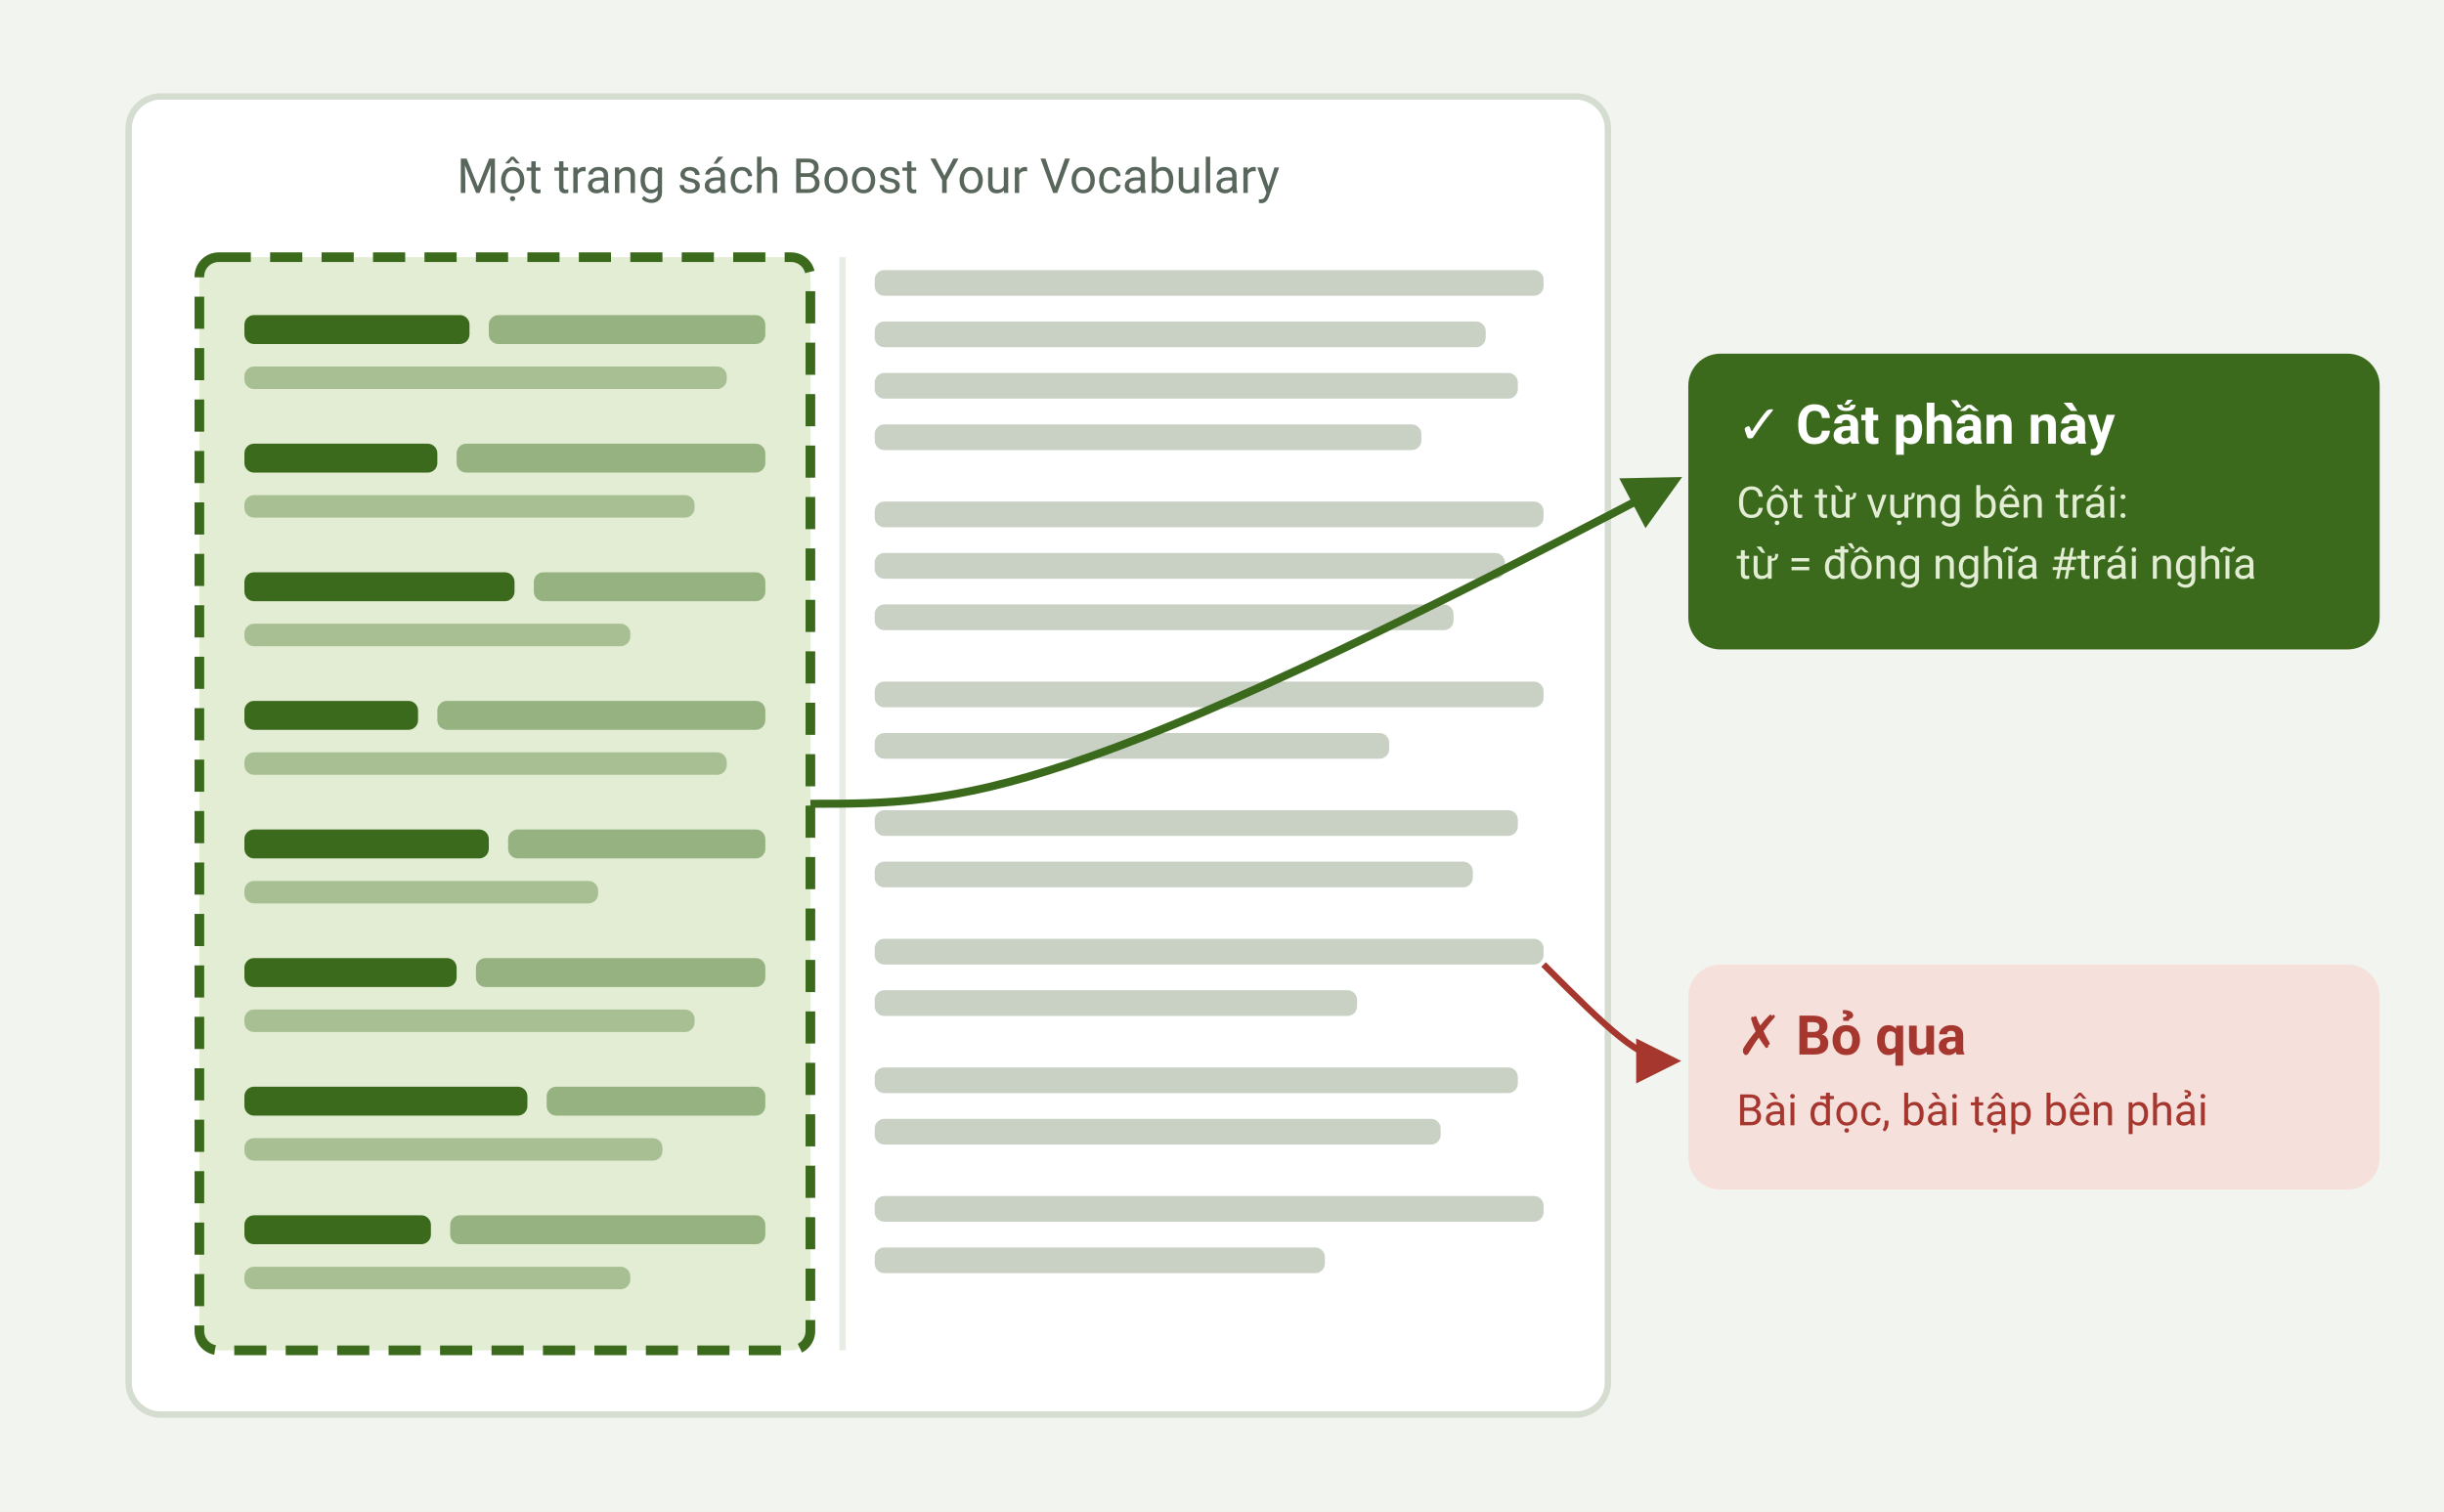
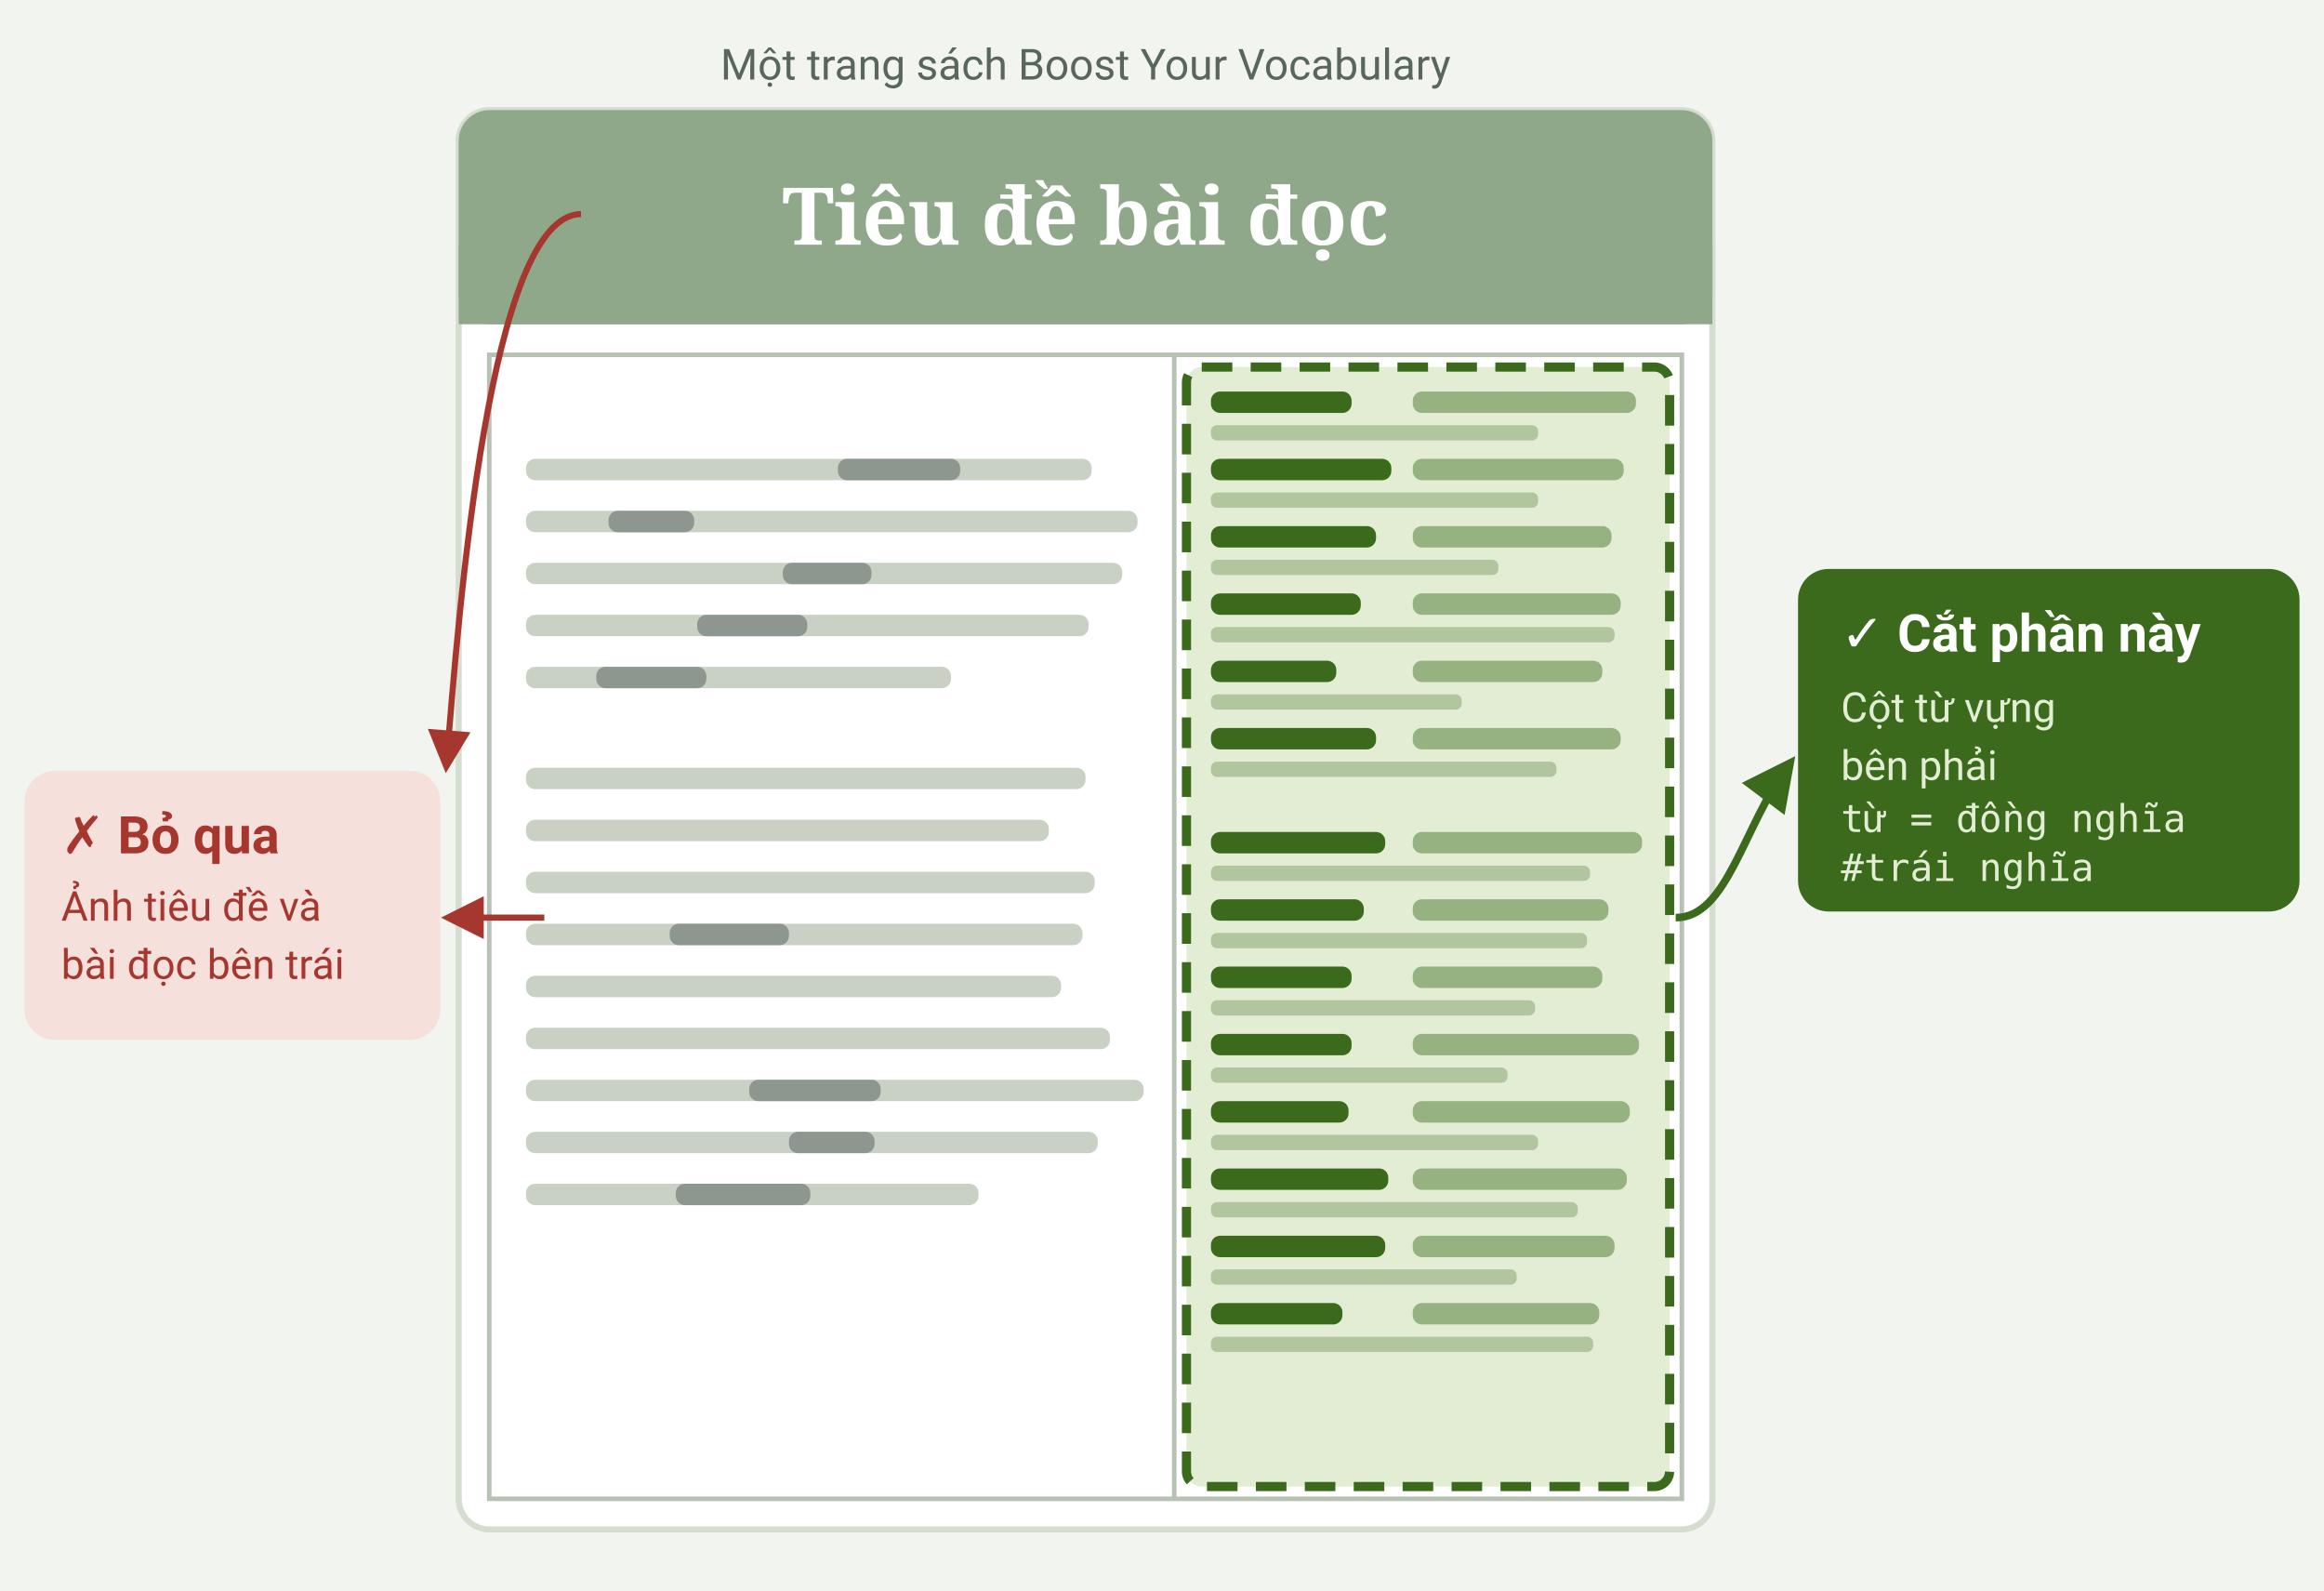
- <svg xmlns="http://www.w3.org/2000/svg" viewBox="0 0 760 470" width="760" height="470" font-family="Segoe UI, Roboto, Arial, sans-serif">
-   <rect width="760" height="470" fill="#F2F5EF" />
-   <rect x="40" y="30" width="460" height="410" rx="10" fill="#FFFFFF" stroke="#D5DDD0" stroke-width="2" />
-   <text x="270" y="60" text-anchor="middle" font-size="15" fill="#58665C">Một trang sách Boost Your Vocabulary</text>
-   <rect x="62" y="80" width="190" height="340" rx="6" fill="#E2EDD4" stroke="#3B6A1D" stroke-width="3" stroke-dasharray="10 6" />
-   <g fill="#3B6A1D">
-     <rect x="76" y="98" width="70" height="9" rx="3" />
-     <rect x="152" y="98" width="86" height="9" rx="3" opacity=".45" />
-     <rect x="76" y="114" width="150" height="7" rx="3" opacity=".35" />
-     <rect x="76" y="138" width="60" height="9" rx="3" />
-     <rect x="142" y="138" width="96" height="9" rx="3" opacity=".45" />
-     <rect x="76" y="154" width="140" height="7" rx="3" opacity=".35" />
-     <rect x="76" y="178" width="84" height="9" rx="3" />
-     <rect x="166" y="178" width="72" height="9" rx="3" opacity=".45" />
-     <rect x="76" y="194" width="120" height="7" rx="3" opacity=".35" />
-     <rect x="76" y="218" width="54" height="9" rx="3" />
-     <rect x="136" y="218" width="102" height="9" rx="3" opacity=".45" />
-     <rect x="76" y="234" width="150" height="7" rx="3" opacity=".35" />
-     <rect x="76" y="258" width="76" height="9" rx="3" />
-     <rect x="158" y="258" width="80" height="9" rx="3" opacity=".45" />
-     <rect x="76" y="274" width="110" height="7" rx="3" opacity=".35" />
-     <rect x="76" y="298" width="66" height="9" rx="3" />
-     <rect x="148" y="298" width="90" height="9" rx="3" opacity=".45" />
-     <rect x="76" y="314" width="140" height="7" rx="3" opacity=".35" />
-     <rect x="76" y="338" width="88" height="9" rx="3" />
-     <rect x="170" y="338" width="68" height="9" rx="3" opacity=".45" />
-     <rect x="76" y="354" width="130" height="7" rx="3" opacity=".35" />
-     <rect x="76" y="378" width="58" height="9" rx="3" />
-     <rect x="140" y="378" width="98" height="9" rx="3" opacity=".45" />
-     <rect x="76" y="394" width="120" height="7" rx="3" opacity=".35" />
-   </g>
-   <g fill="#C9D1C5">
-     <rect x="272" y="84" width="208" height="8" rx="3" />
-     <rect x="272" y="100" width="190" height="8" rx="3" />
-     <rect x="272" y="116" width="200" height="8" rx="3" />
-     <rect x="272" y="132" width="170" height="8" rx="3" />
-     <rect x="272" y="156" width="208" height="8" rx="3" />
-     <rect x="272" y="172" width="196" height="8" rx="3" />
-     <rect x="272" y="188" width="180" height="8" rx="3" />
-     <rect x="272" y="212" width="208" height="8" rx="3" />
-     <rect x="272" y="228" width="160" height="8" rx="3" />
-     <rect x="272" y="252" width="200" height="8" rx="3" />
-     <rect x="272" y="268" width="186" height="8" rx="3" />
-     <rect x="272" y="292" width="208" height="8" rx="3" />
-     <rect x="272" y="308" width="150" height="8" rx="3" />
-     <rect x="272" y="332" width="200" height="8" rx="3" />
-     <rect x="272" y="348" width="176" height="8" rx="3" />
-     <rect x="272" y="372" width="208" height="8" rx="3" />
-     <rect x="272" y="388" width="140" height="8" rx="3" />
-   </g>
-   <line x1="262" y1="80" x2="262" y2="420" stroke="#E8EDE4" stroke-width="2" />
-   <path d="M252 250 C 300 250, 330 250, 520 150" fill="none" stroke="#3B6A1D" stroke-width="2.5" marker-end="url(#a)" />
-   <path d="M480 300 C 500 320, 510 330, 520 330" fill="none" stroke="#A6372F" stroke-width="2" marker-end="url(#b)" />
+ <svg xmlns="http://www.w3.org/2000/svg" viewBox="0 0 760 520" width="760" height="520" font-family="Segoe UI, Roboto, Arial, sans-serif">
+   <rect width="760" height="520" fill="#F2F5EF" />
  <defs>
    <marker id="a" viewBox="0 0 10 10" refX="8" refY="5" markerWidth="7" markerHeight="7" orient="auto">
      <path d="M0 0 L10 5 L0 10 z" fill="#3B6A1D" />
    </marker>
    <marker id="b" viewBox="0 0 10 10" refX="8" refY="5" markerWidth="7" markerHeight="7" orient="auto">
      <path d="M0 0 L10 5 L0 10 z" fill="#A6372F" />
    </marker>
  </defs>
-   <rect x="525" y="110" width="215" height="92" rx="10" fill="#3B6A1D" />
-   <text x="540" y="138" font-size="17" font-weight="700" fill="#FFFFFF">✓ Cắt phần này</text>
-   <text x="540" y="161" font-size="13.5" fill="#E2EDD4">Cột từ vựng bên trái:</text>
-   <text x="540" y="180" font-size="13.5" fill="#E2EDD4">từ = đồng nghĩa #trái nghĩa</text>
-   <rect x="525" y="300" width="215" height="70" rx="10" fill="#F6E0DC" />
-   <text x="540" y="328" font-size="17" font-weight="700" fill="#A6372F">✗ Bỏ qua</text>
-   <text x="540" y="350" font-size="13.5" fill="#A6372F">Bài đọc, bài tập bên phải</text>
+   <text x="355" y="26" text-anchor="middle" font-size="14" fill="#58665C">Một trang sách Boost Your Vocabulary</text>
+   <rect x="150" y="36" width="410" height="464" rx="10" fill="#FFFFFF" stroke="#D5DDD0" stroke-width="2" />
+   <rect x="150" y="36" width="410" height="70" rx="10" fill="#8FA88A" />
+   <rect x="150" y="80" width="410" height="26" fill="#8FA88A" />
+   <text x="355" y="80" text-anchor="middle" font-size="26" font-weight="700" fill="#FFFFFF" font-family="Georgia, serif">Tiêu đề bài đọc</text>
+   <rect x="160" y="116" width="390" height="374" fill="none" stroke="#B8C2B4" stroke-width="1.5" />
+   <line x1="384" y1="116" x2="384" y2="490" stroke="#B8C2B4" stroke-width="1.5" />
+   <rect x="172" y="150" width="185" height="7" rx="3" fill="#C9D1C5" />
+   <rect x="274" y="150" width="40" height="7" rx="3" fill="#8D978F" />
+   <rect x="172" y="167" width="200" height="7" rx="3" fill="#C9D1C5" />
+   <rect x="199" y="167" width="28" height="7" rx="3" fill="#8D978F" />
+   <rect x="172" y="184" width="195" height="7" rx="3" fill="#C9D1C5" />
+   <rect x="256" y="184" width="29" height="7" rx="3" fill="#8D978F" />
+   <rect x="172" y="201" width="184" height="7" rx="3" fill="#C9D1C5" />
+   <rect x="228" y="201" width="36" height="7" rx="3" fill="#8D978F" />
+   <rect x="172" y="218" width="139" height="7" rx="3" fill="#C9D1C5" />
+   <rect x="195" y="218" width="36" height="7" rx="3" fill="#8D978F" />
+   <rect x="172" y="251" width="183" height="7" rx="3" fill="#C9D1C5" />
+   <rect x="172" y="268" width="171" height="7" rx="3" fill="#C9D1C5" />
+   <rect x="172" y="285" width="186" height="7" rx="3" fill="#C9D1C5" />
+   <rect x="172" y="302" width="182" height="7" rx="3" fill="#C9D1C5" />
+   <rect x="219" y="302" width="39" height="7" rx="3" fill="#8D978F" />
+   <rect x="172" y="319" width="175" height="7" rx="3" fill="#C9D1C5" />
+   <rect x="172" y="336" width="191" height="7" rx="3" fill="#C9D1C5" />
+   <rect x="172" y="353" width="202" height="7" rx="3" fill="#C9D1C5" />
+   <rect x="245" y="353" width="43" height="7" rx="3" fill="#8D978F" />
+   <rect x="172" y="370" width="187" height="7" rx="3" fill="#C9D1C5" />
+   <rect x="258" y="370" width="28" height="7" rx="3" fill="#8D978F" />
+   <rect x="172" y="387" width="148" height="7" rx="3" fill="#C9D1C5" />
+   <rect x="221" y="387" width="44" height="7" rx="3" fill="#8D978F" />
+   <rect x="388" y="120" width="158" height="366" rx="5" fill="#E2EDD4" stroke="#3B6A1D" stroke-width="3" stroke-dasharray="10 6" />
+   <rect x="396" y="128" width="46" height="7" rx="3" fill="#3B6A1D" />
+   <rect x="462" y="128" width="73" height="7" rx="3" fill="#3B6A1D" opacity=".45" />
+   <rect x="396" y="139" width="107" height="5" rx="2" fill="#3B6A1D" opacity=".3" />
+   <rect x="396" y="150" width="59" height="7" rx="3" fill="#3B6A1D" />
+   <rect x="462" y="150" width="69" height="7" rx="3" fill="#3B6A1D" opacity=".45" />
+   <rect x="396" y="161" width="107" height="5" rx="2" fill="#3B6A1D" opacity=".3" />
+   <rect x="396" y="172" width="54" height="7" rx="3" fill="#3B6A1D" />
+   <rect x="462" y="172" width="65" height="7" rx="3" fill="#3B6A1D" opacity=".45" />
+   <rect x="396" y="183" width="94" height="5" rx="2" fill="#3B6A1D" opacity=".3" />
+   <rect x="396" y="194" width="49" height="7" rx="3" fill="#3B6A1D" />
+   <rect x="462" y="194" width="68" height="7" rx="3" fill="#3B6A1D" opacity=".45" />
+   <rect x="396" y="205" width="132" height="5" rx="2" fill="#3B6A1D" opacity=".3" />
+   <rect x="396" y="216" width="41" height="7" rx="3" fill="#3B6A1D" />
+   <rect x="462" y="216" width="62" height="7" rx="3" fill="#3B6A1D" opacity=".45" />
+   <rect x="396" y="227" width="82" height="5" rx="2" fill="#3B6A1D" opacity=".3" />
+   <rect x="396" y="238" width="54" height="7" rx="3" fill="#3B6A1D" />
+   <rect x="462" y="238" width="68" height="7" rx="3" fill="#3B6A1D" opacity=".45" />
+   <rect x="396" y="249" width="113" height="5" rx="2" fill="#3B6A1D" opacity=".3" />
+   <rect x="396" y="272" width="57" height="7" rx="3" fill="#3B6A1D" />
+   <rect x="462" y="272" width="75" height="7" rx="3" fill="#3B6A1D" opacity=".45" />
+   <rect x="396" y="283" width="124" height="5" rx="2" fill="#3B6A1D" opacity=".3" />
+   <rect x="396" y="294" width="50" height="7" rx="3" fill="#3B6A1D" />
+   <rect x="462" y="294" width="64" height="7" rx="3" fill="#3B6A1D" opacity=".45" />
+   <rect x="396" y="305" width="123" height="5" rx="2" fill="#3B6A1D" opacity=".3" />
+   <rect x="396" y="316" width="46" height="7" rx="3" fill="#3B6A1D" />
+   <rect x="462" y="316" width="62" height="7" rx="3" fill="#3B6A1D" opacity=".45" />
+   <rect x="396" y="327" width="106" height="5" rx="2" fill="#3B6A1D" opacity=".3" />
+   <rect x="396" y="338" width="46" height="7" rx="3" fill="#3B6A1D" />
+   <rect x="462" y="338" width="74" height="7" rx="3" fill="#3B6A1D" opacity=".45" />
+   <rect x="396" y="349" width="97" height="5" rx="2" fill="#3B6A1D" opacity=".3" />
+   <rect x="396" y="360" width="45" height="7" rx="3" fill="#3B6A1D" />
+   <rect x="462" y="360" width="71" height="7" rx="3" fill="#3B6A1D" opacity=".45" />
+   <rect x="396" y="371" width="107" height="5" rx="2" fill="#3B6A1D" opacity=".3" />
+   <rect x="396" y="382" width="58" height="7" rx="3" fill="#3B6A1D" />
+   <rect x="462" y="382" width="70" height="7" rx="3" fill="#3B6A1D" opacity=".45" />
+   <rect x="396" y="393" width="120" height="5" rx="2" fill="#3B6A1D" opacity=".3" />
+   <rect x="396" y="404" width="57" height="7" rx="3" fill="#3B6A1D" />
+   <rect x="462" y="404" width="66" height="7" rx="3" fill="#3B6A1D" opacity=".45" />
+   <rect x="396" y="415" width="100" height="5" rx="2" fill="#3B6A1D" opacity=".3" />
+   <rect x="396" y="426" width="43" height="7" rx="3" fill="#3B6A1D" />
+   <rect x="462" y="426" width="61" height="7" rx="3" fill="#3B6A1D" opacity=".45" />
+   <rect x="396" y="437" width="125" height="5" rx="2" fill="#3B6A1D" opacity=".3" />
+   <path d="M548 300 C 565 300, 570 270, 585 250" fill="none" stroke="#3B6A1D" stroke-width="2.5" marker-end="url(#a)" />
+   <rect x="588" y="186" width="164" height="112" rx="10" fill="#3B6A1D" />
+   <text x="602" y="213" font-size="17" font-weight="700" fill="#FFFFFF">✓ Cắt phần này</text>
+   <text x="602" y="236" font-size="13.5" fill="#E2EDD4">Cột từ vựng</text>
+   <text x="602" y="255" font-size="13.5" fill="#E2EDD4">bên phải</text>
+   <text x="602" y="272" font-size="12.5" fill="#E2EDD4" font-family="Consolas, monospace">từ = đồng nghĩa</text>
+   <text x="602" y="288" font-size="12.5" fill="#E2EDD4" font-family="Consolas, monospace">#trái nghĩa</text>
+   <path d="M178 300 C 165 300, 155 300, 147 300" fill="none" stroke="#A6372F" stroke-width="2" marker-end="url(#b)" />
+   <path d="M190 70 C 160 70, 150 200, 146 250" fill="none" stroke="#A6372F" stroke-width="2" marker-end="url(#b)" />
+   <rect x="8" y="252" width="136" height="88" rx="10" fill="#F6E0DC" />
+   <text x="20" y="279" font-size="17" font-weight="700" fill="#A6372F">✗ Bỏ qua</text>
+   <text x="20" y="301" font-size="13.5" fill="#A6372F">Ảnh tiêu đề và</text>
+   <text x="20" y="320" font-size="13.5" fill="#A6372F">bài đọc bên trái</text>
</svg>
